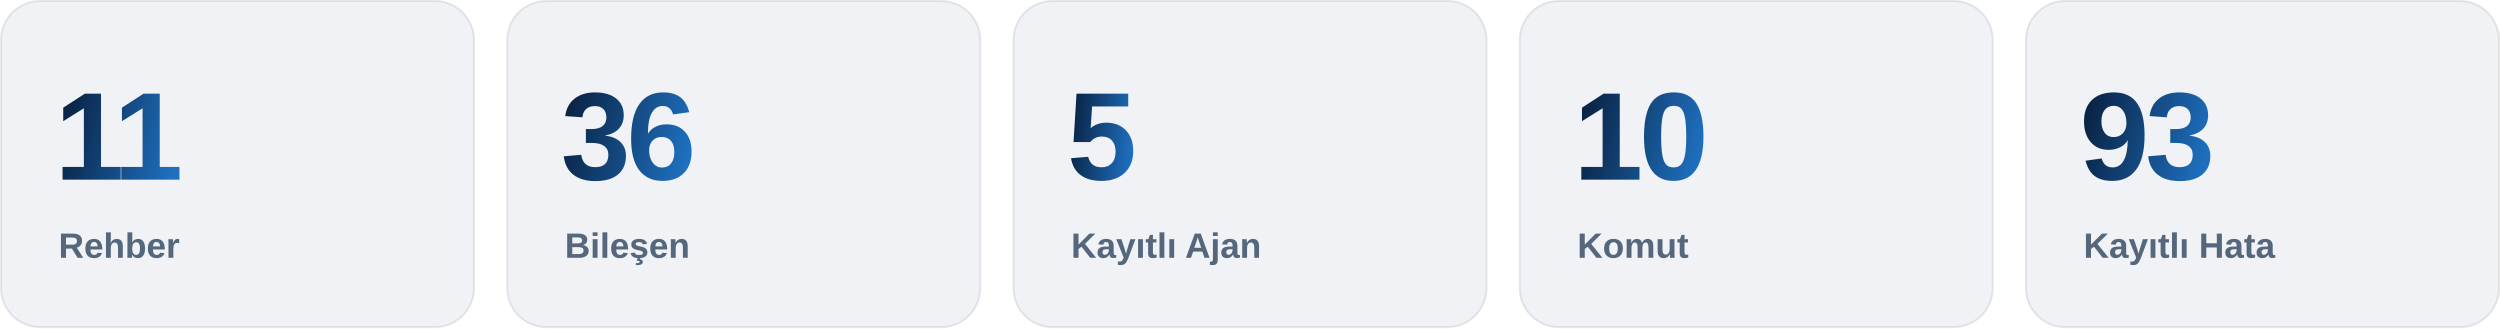
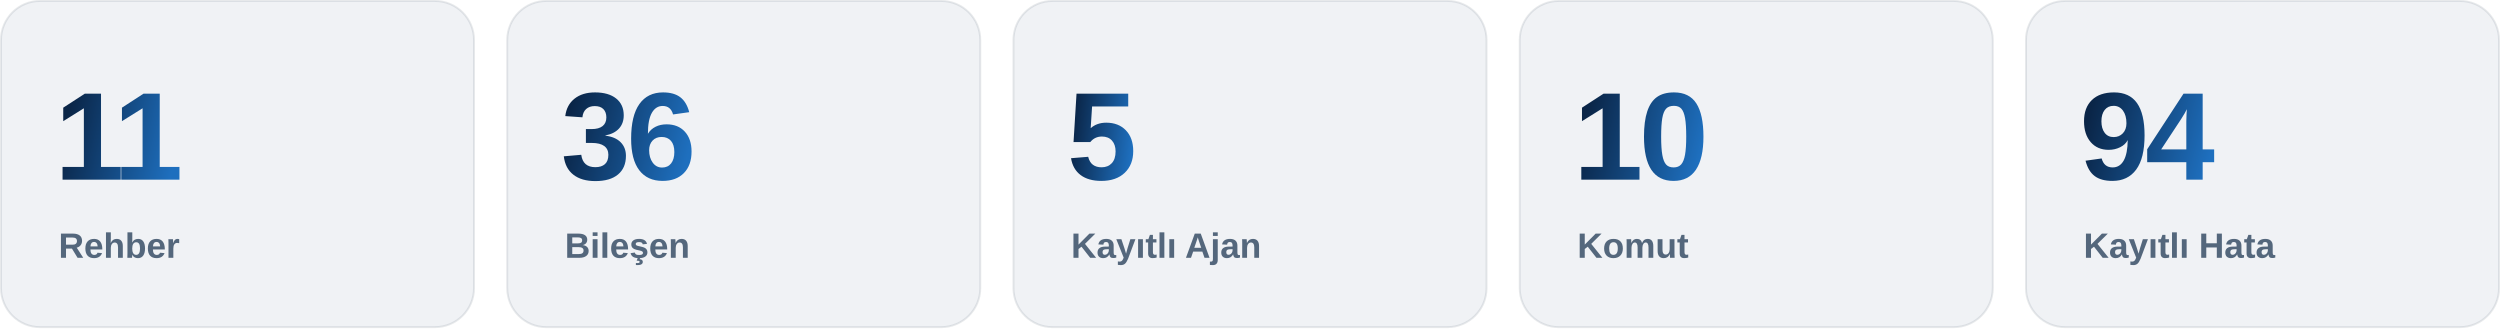
- <svg xmlns="http://www.w3.org/2000/svg" width="1280" height="168" viewBox="0 0 1280 168" role="img" aria-label="11 Rehber, 36 Bileşen, 5 Kayıtlı Ajan, 10 Komut, 93 Kayıtlı Hata">
+ <svg xmlns="http://www.w3.org/2000/svg" width="1280" height="168" viewBox="0 0 1280 168" role="img" aria-label="11 Rehber, 36 Bileşen, 5 Kayıtlı Ajan, 10 Komut, 94 Kayıtlı Hata">
  <defs>
    <linearGradient id="stat-ink" x1="0.008" y1="0.413" x2="0.992" y2="0.587">
      <stop offset="0%" stop-color="#0a2547" />
      <stop offset="100%" stop-color="#1e6fbe" />
    </linearGradient>
  </defs>
  <g transform="translate(0.0 0)">
    <rect x="0.5" y="0.5" width="242.2" height="167" rx="20" fill="#f7f9fb" />
    <rect x="0.5" y="0.5" width="242.2" height="167" rx="20" fill="rgb(16,32,52)" fill-opacity="0.028" stroke="rgb(16,32,52)" stroke-opacity="0.1" />
    <text x="28" y="92" font-family="-apple-system, BlinkMacSystemFont, 'Segoe UI', 'Helvetica Neue', Arial, sans-serif" font-size="64" font-weight="800" letter-spacing="-2" fill="url(#stat-ink)">11</text>
    <text x="30" y="132" font-family="-apple-system, BlinkMacSystemFont, 'Segoe UI', 'Helvetica Neue', Arial, sans-serif" font-size="18" font-weight="600" fill="#54677c">Rehber</text>
  </g>
  <g transform="translate(259.2 0)">
    <rect x="0.5" y="0.5" width="242.2" height="167" rx="20" fill="#f7f9fb" />
    <rect x="0.5" y="0.5" width="242.2" height="167" rx="20" fill="rgb(16,32,52)" fill-opacity="0.028" stroke="rgb(16,32,52)" stroke-opacity="0.1" />
    <text x="28" y="92" font-family="-apple-system, BlinkMacSystemFont, 'Segoe UI', 'Helvetica Neue', Arial, sans-serif" font-size="64" font-weight="800" letter-spacing="-2" fill="url(#stat-ink)">36</text>
    <text x="30" y="132" font-family="-apple-system, BlinkMacSystemFont, 'Segoe UI', 'Helvetica Neue', Arial, sans-serif" font-size="18" font-weight="600" fill="#54677c">Bileşen</text>
  </g>
  <g transform="translate(518.4 0)">
    <rect x="0.5" y="0.5" width="242.2" height="167" rx="20" fill="#f7f9fb" />
    <rect x="0.5" y="0.5" width="242.2" height="167" rx="20" fill="rgb(16,32,52)" fill-opacity="0.028" stroke="rgb(16,32,52)" stroke-opacity="0.1" />
    <text x="28" y="92" font-family="-apple-system, BlinkMacSystemFont, 'Segoe UI', 'Helvetica Neue', Arial, sans-serif" font-size="64" font-weight="800" letter-spacing="-2" fill="url(#stat-ink)">5</text>
    <text x="30" y="132" font-family="-apple-system, BlinkMacSystemFont, 'Segoe UI', 'Helvetica Neue', Arial, sans-serif" font-size="18" font-weight="600" fill="#54677c">Kayıtlı Ajan</text>
  </g>
  <g transform="translate(777.6 0)">
    <rect x="0.5" y="0.5" width="242.2" height="167" rx="20" fill="#f7f9fb" />
    <rect x="0.5" y="0.5" width="242.2" height="167" rx="20" fill="rgb(16,32,52)" fill-opacity="0.028" stroke="rgb(16,32,52)" stroke-opacity="0.1" />
    <text x="28" y="92" font-family="-apple-system, BlinkMacSystemFont, 'Segoe UI', 'Helvetica Neue', Arial, sans-serif" font-size="64" font-weight="800" letter-spacing="-2" fill="url(#stat-ink)">10</text>
    <text x="30" y="132" font-family="-apple-system, BlinkMacSystemFont, 'Segoe UI', 'Helvetica Neue', Arial, sans-serif" font-size="18" font-weight="600" fill="#54677c">Komut</text>
  </g>
  <g transform="translate(1036.8 0)">
    <rect x="0.5" y="0.5" width="242.2" height="167" rx="20" fill="#f7f9fb" />
    <rect x="0.5" y="0.5" width="242.2" height="167" rx="20" fill="rgb(16,32,52)" fill-opacity="0.028" stroke="rgb(16,32,52)" stroke-opacity="0.1" />
-     <text x="28" y="92" font-family="-apple-system, BlinkMacSystemFont, 'Segoe UI', 'Helvetica Neue', Arial, sans-serif" font-size="64" font-weight="800" letter-spacing="-2" fill="url(#stat-ink)">93</text>
+     <text x="28" y="92" font-family="-apple-system, BlinkMacSystemFont, 'Segoe UI', 'Helvetica Neue', Arial, sans-serif" font-size="64" font-weight="800" letter-spacing="-2" fill="url(#stat-ink)">94</text>
    <text x="30" y="132" font-family="-apple-system, BlinkMacSystemFont, 'Segoe UI', 'Helvetica Neue', Arial, sans-serif" font-size="18" font-weight="600" fill="#54677c">Kayıtlı Hata</text>
  </g>
</svg>
